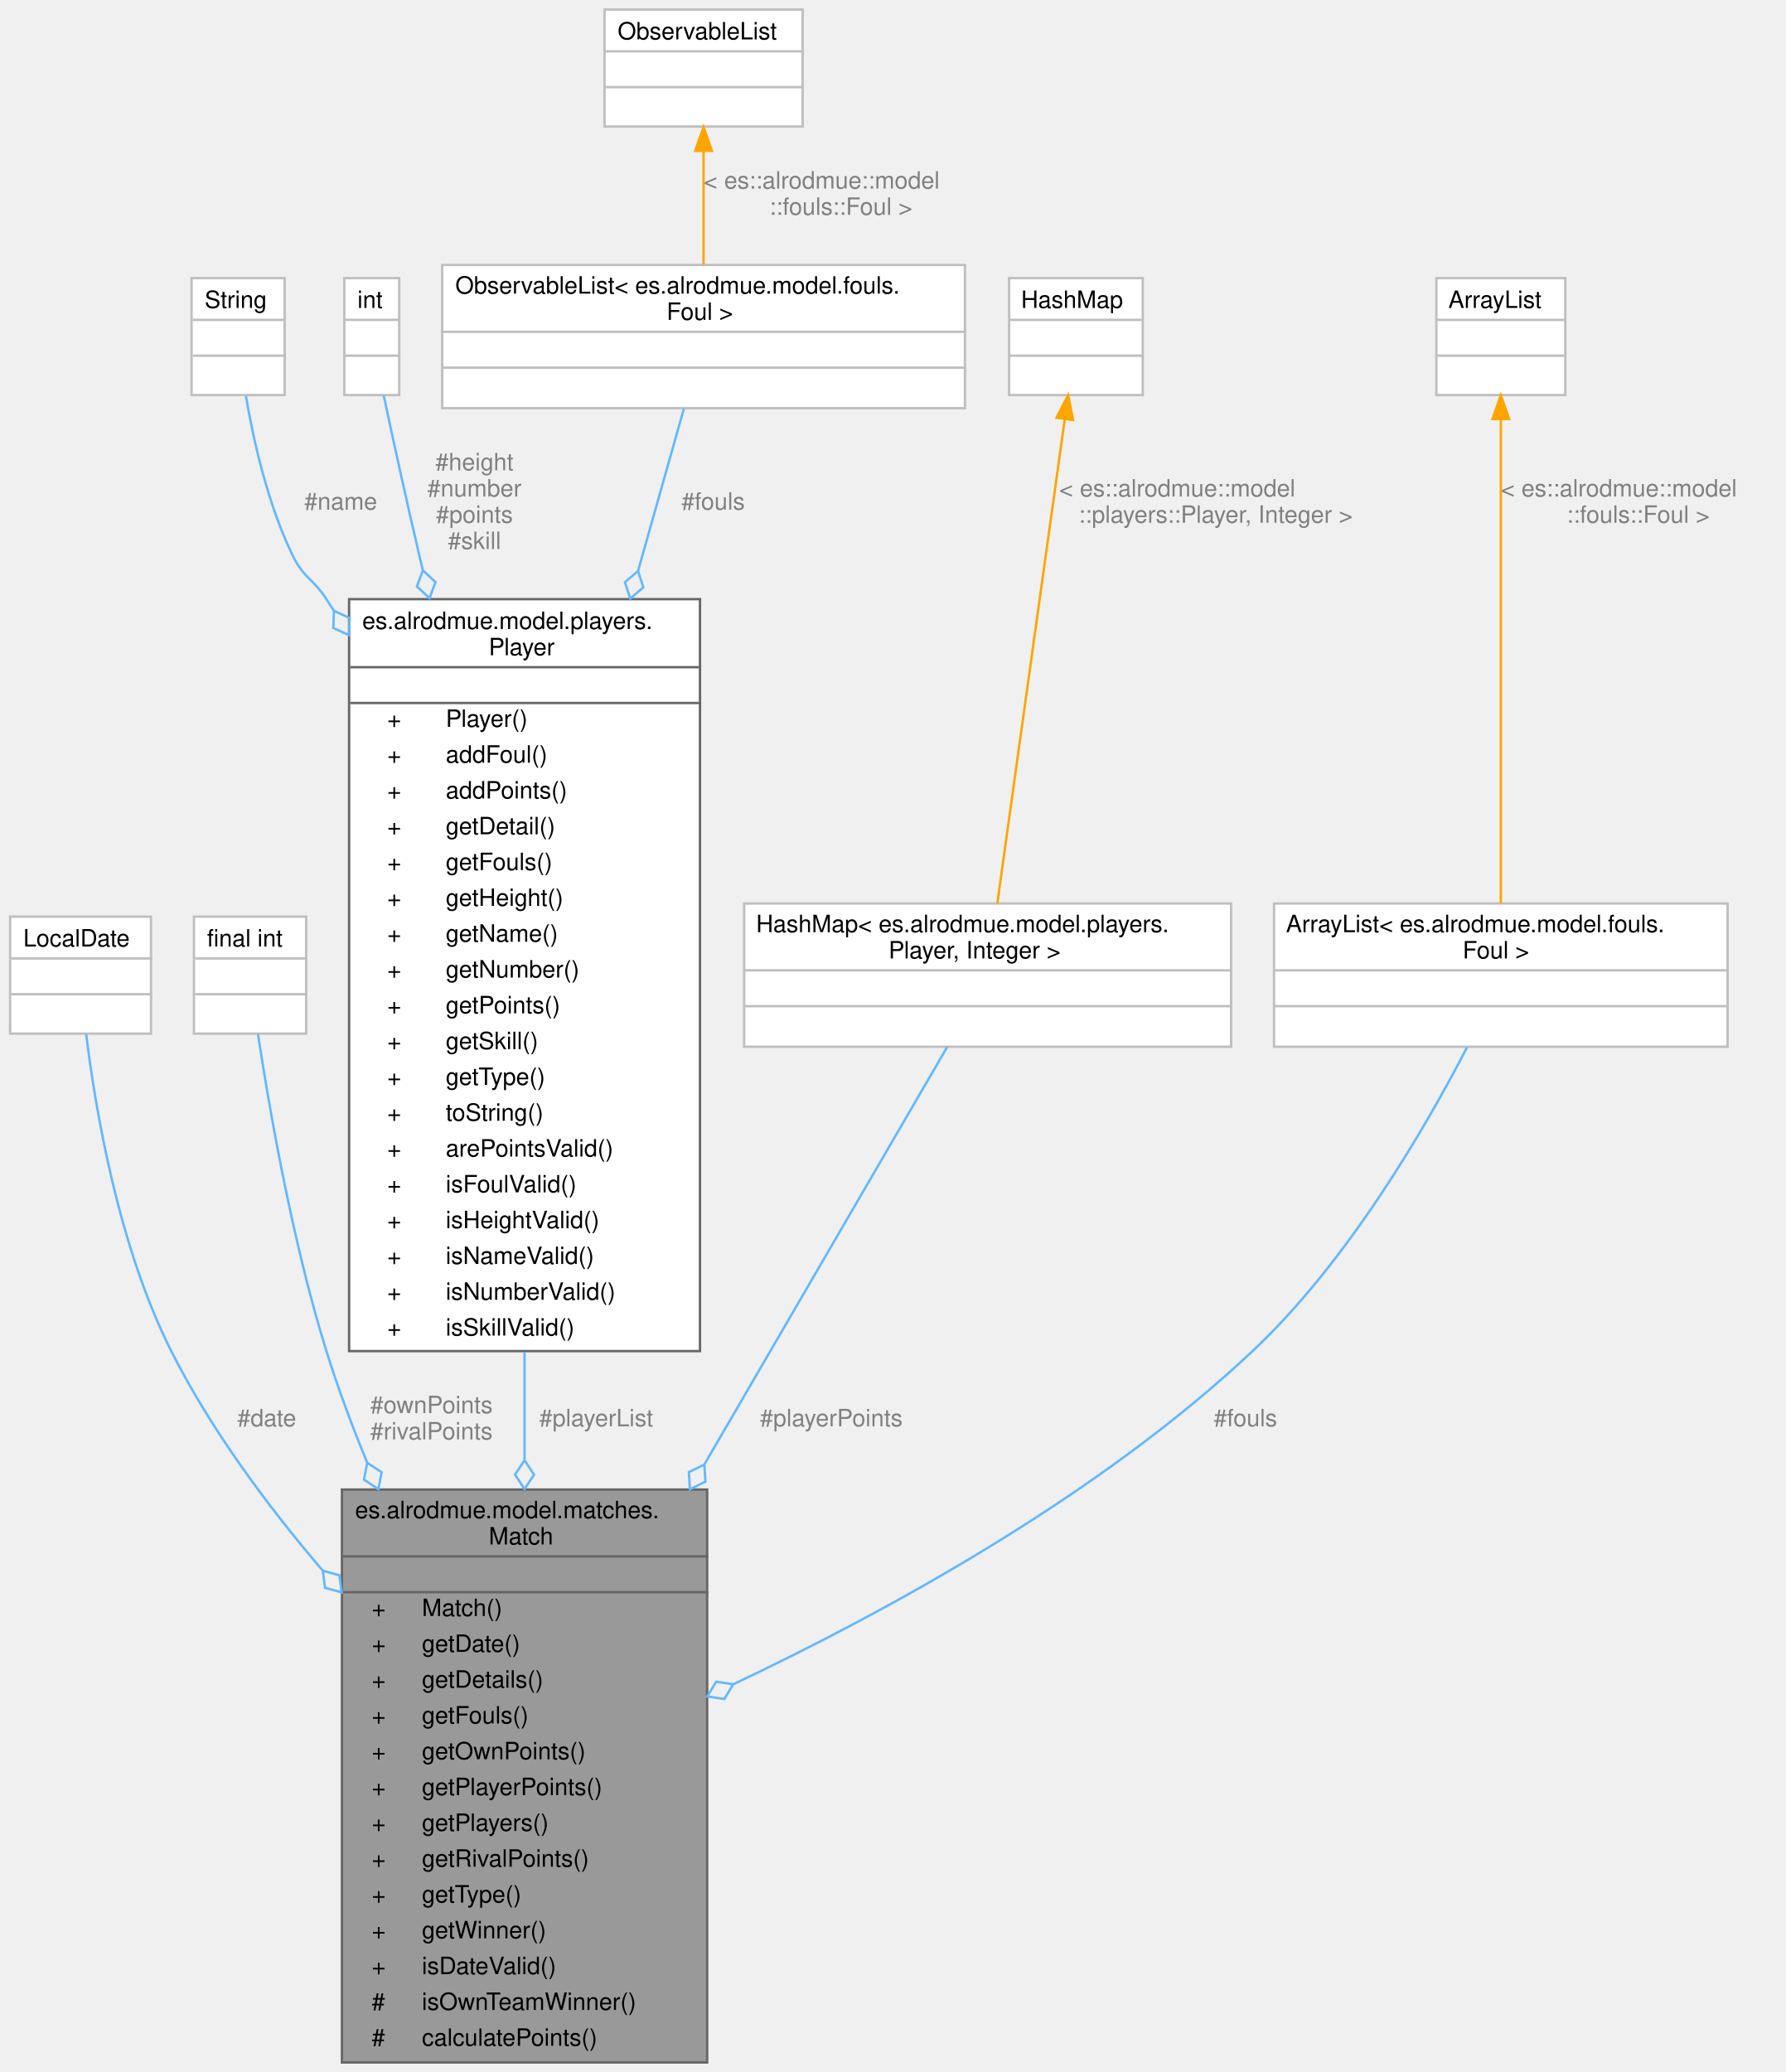
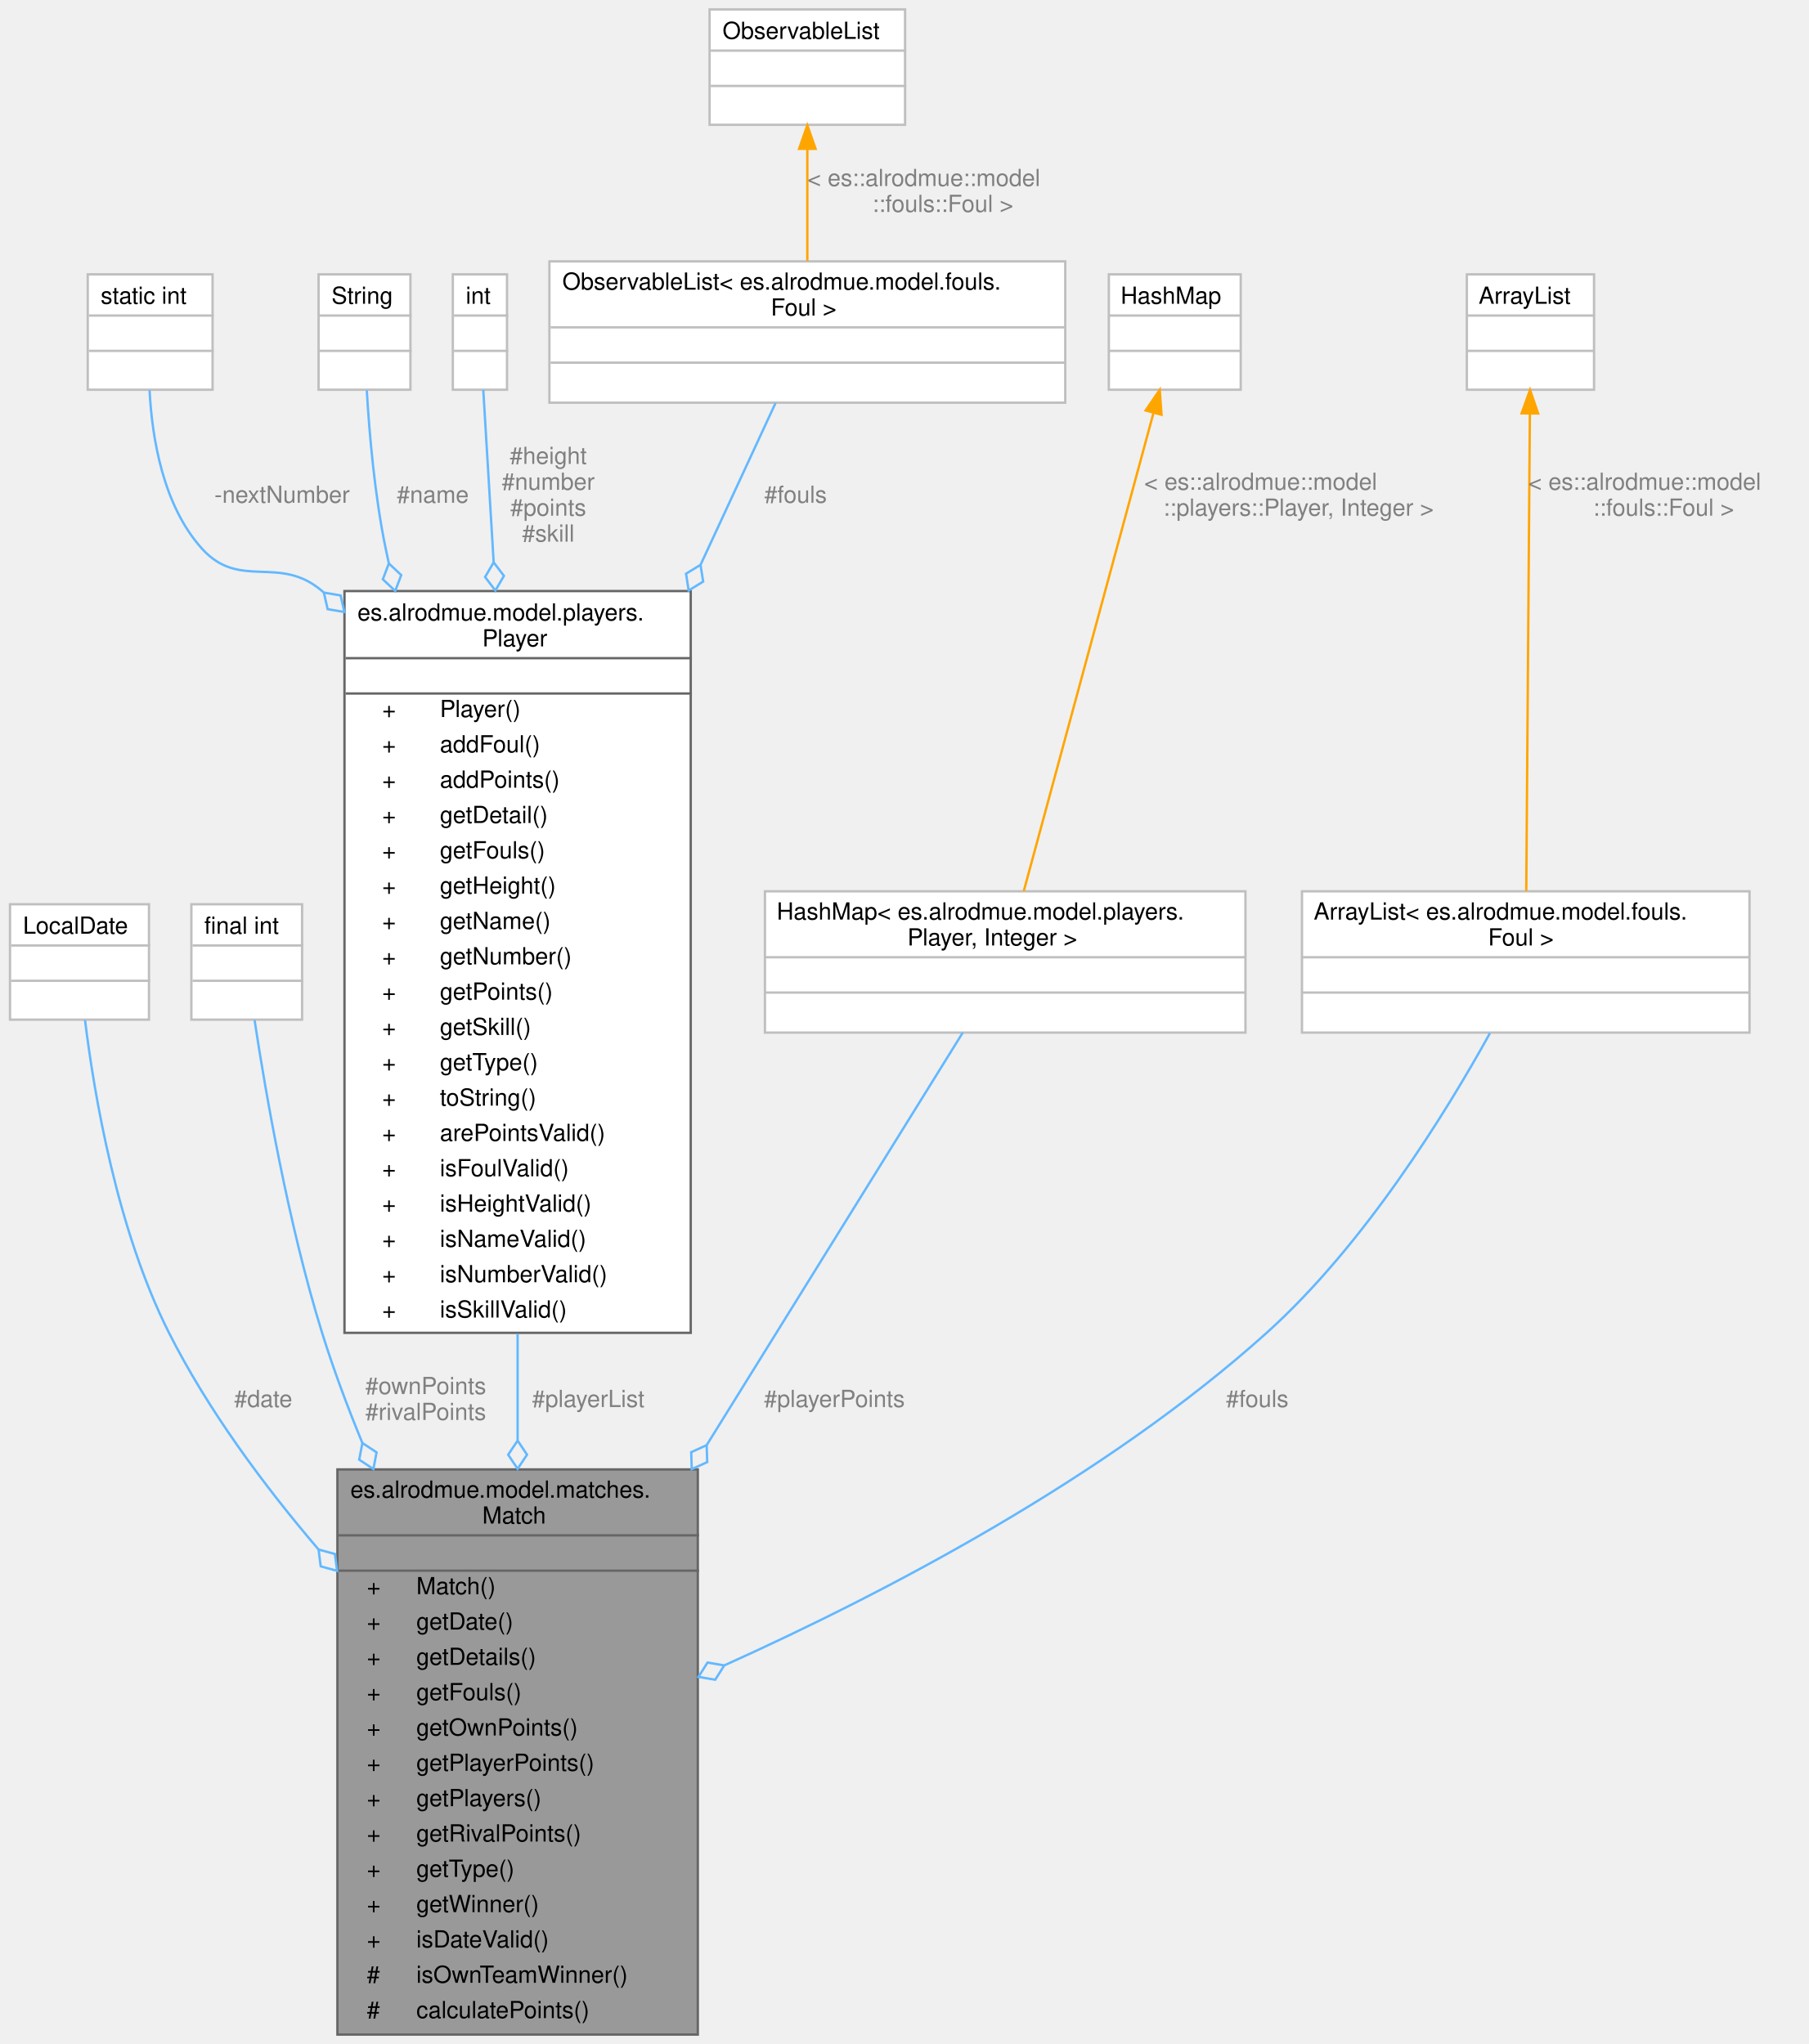
- <svg xmlns="http://www.w3.org/2000/svg" xmlns:xlink="http://www.w3.org/1999/xlink" width="748pt" height="868pt" viewBox="0.00 0.00 747.50 868.00">
+ <svg xmlns="http://www.w3.org/2000/svg" xmlns:xlink="http://www.w3.org/1999/xlink" width="768pt" height="868pt" viewBox="0.00 0.00 767.50 868.00">
  <g id="graph0" class="graph" transform="scale(1 1) rotate(0) translate(4 864)">
    <g id="Node000001" class="node">
      <g id="a_Node000001">
        <a xlink:title=" ">
          <polygon fill="#999999" stroke="transparent" points="292,-240 139,-240 139,0 292,0 292,-240" />
          <text text-anchor="start" x="144.5" y="-228" font-family="Helvetica,sans-Serif" font-size="10.00">es.alrodmue.model.matches.</text>
          <text text-anchor="start" x="200.5" y="-217" font-family="Helvetica,sans-Serif" font-size="10.00">Match</text>
          <text text-anchor="start" x="214" y="-202" font-family="Helvetica,sans-Serif" font-size="10.00"> </text>
          <text text-anchor="start" x="151.5" y="-187" font-family="Helvetica,sans-Serif" font-size="10.00">+</text>
          <text text-anchor="start" x="172.5" y="-187" font-family="Helvetica,sans-Serif" font-size="10.00">Match()</text>
          <text text-anchor="start" x="151.5" y="-172" font-family="Helvetica,sans-Serif" font-size="10.00">+</text>
          <text text-anchor="start" x="172.5" y="-172" font-family="Helvetica,sans-Serif" font-size="10.00">getDate()</text>
          <text text-anchor="start" x="151.5" y="-157" font-family="Helvetica,sans-Serif" font-size="10.00">+</text>
          <text text-anchor="start" x="172.5" y="-157" font-family="Helvetica,sans-Serif" font-size="10.00">getDetails()</text>
          <text text-anchor="start" x="151.5" y="-142" font-family="Helvetica,sans-Serif" font-size="10.00">+</text>
          <text text-anchor="start" x="172.5" y="-142" font-family="Helvetica,sans-Serif" font-size="10.00">getFouls()</text>
          <text text-anchor="start" x="151.5" y="-127" font-family="Helvetica,sans-Serif" font-size="10.00">+</text>
          <text text-anchor="start" x="172.5" y="-127" font-family="Helvetica,sans-Serif" font-size="10.00">getOwnPoints()</text>
          <text text-anchor="start" x="151.5" y="-112" font-family="Helvetica,sans-Serif" font-size="10.00">+</text>
          <text text-anchor="start" x="172.5" y="-112" font-family="Helvetica,sans-Serif" font-size="10.00">getPlayerPoints()</text>
          <text text-anchor="start" x="151.5" y="-97" font-family="Helvetica,sans-Serif" font-size="10.00">+</text>
          <text text-anchor="start" x="172.5" y="-97" font-family="Helvetica,sans-Serif" font-size="10.00">getPlayers()</text>
          <text text-anchor="start" x="151.5" y="-82" font-family="Helvetica,sans-Serif" font-size="10.00">+</text>
          <text text-anchor="start" x="172.5" y="-82" font-family="Helvetica,sans-Serif" font-size="10.00">getRivalPoints()</text>
          <text text-anchor="start" x="151.5" y="-67" font-family="Helvetica,sans-Serif" font-size="10.00">+</text>
          <text text-anchor="start" x="172.5" y="-67" font-family="Helvetica,sans-Serif" font-size="10.00">getType()</text>
          <text text-anchor="start" x="151.5" y="-52" font-family="Helvetica,sans-Serif" font-size="10.00">+</text>
          <text text-anchor="start" x="172.5" y="-52" font-family="Helvetica,sans-Serif" font-size="10.00">getWinner()</text>
          <text text-anchor="start" x="151.5" y="-37" font-family="Helvetica,sans-Serif" font-size="10.00">+</text>
          <text text-anchor="start" x="172.5" y="-37" font-family="Helvetica,sans-Serif" font-size="10.00">isDateValid()</text>
          <text text-anchor="start" x="151.5" y="-22" font-family="Helvetica,sans-Serif" font-size="10.00">#</text>
          <text text-anchor="start" x="172.5" y="-22" font-family="Helvetica,sans-Serif" font-size="10.00">isOwnTeamWinner()</text>
          <text text-anchor="start" x="151.5" y="-7" font-family="Helvetica,sans-Serif" font-size="10.00">#</text>
          <text text-anchor="start" x="172.5" y="-7" font-family="Helvetica,sans-Serif" font-size="10.00">calculatePoints()</text>
          <polygon fill="#666666" stroke="#666666" points="139.5,-212 139.5,-212 292.5,-212 292.5,-212 139.5,-212" />
          <polygon fill="#666666" stroke="#666666" points="139.5,-197 139.5,-197 292.5,-197 292.5,-197 139.5,-197" />
          <polygon fill="none" stroke="#666666" points="139,0 139,-240 292,-240 292,0 139,0" />
        </a>
      </g>
    </g>
    <g id="Node000002" class="node">
      <g id="a_Node000002">
        <a xlink:title=" ">
          <polygon fill="white" stroke="transparent" points="59,-480 0,-480 0,-431 59,-431 59,-480" />
          <text text-anchor="start" x="5.5" y="-467.5" font-family="Helvetica,sans-Serif" font-size="10.00">LocalDate</text>
          <text text-anchor="start" x="28" y="-452.5" font-family="Helvetica,sans-Serif" font-size="10.00"> </text>
          <text text-anchor="start" x="28" y="-437.5" font-family="Helvetica,sans-Serif" font-size="10.00"> </text>
          <polygon fill="#bfbfbf" stroke="#bfbfbf" points="0.5,-462.5 0.5,-462.5 59.5,-462.5 59.5,-462.5 0.5,-462.5" />
          <polygon fill="#bfbfbf" stroke="#bfbfbf" points="0.5,-447.5 0.5,-447.5 59.5,-447.5 59.5,-447.5 0.5,-447.5" />
          <polygon fill="none" stroke="#bfbfbf" points="0,-431 0,-480 59,-480 59,-431 0,-431" />
        </a>
      </g>
    </g>
    <g id="edge1_Node000001_Node000002" class="edge">
      <g id="a_edge1_Node000001_Node000002">
        <a xlink:title=" ">
          <path fill="none" stroke="#63b8ff" d="M31.85,-430.8C35.74,-399.1 45.4,-341.81 67.5,-298 83.95,-265.39 107.47,-233.55 130.92,-206.07" />
          <polygon fill="none" stroke="#63b8ff" points="130.99,-205.99 131.91,-198.84 138.86,-196.93 137.95,-204.08 130.99,-205.99" />
        </a>
      </g>
      <text text-anchor="middle" x="107.5" y="-266.5" font-family="Helvetica,sans-Serif" font-size="10.00" fill="grey"> #date</text>
    </g>
    <g id="Node000003" class="node">
      <g id="a_Node000003">
        <a xlink:title=" ">
          <polygon fill="white" stroke="transparent" points="124,-480 77,-480 77,-431 124,-431 124,-480" />
          <text text-anchor="start" x="82.5" y="-467.5" font-family="Helvetica,sans-Serif" font-size="10.00">final int</text>
          <text text-anchor="start" x="99" y="-452.5" font-family="Helvetica,sans-Serif" font-size="10.00"> </text>
          <text text-anchor="start" x="99" y="-437.5" font-family="Helvetica,sans-Serif" font-size="10.00"> </text>
          <polygon fill="#bfbfbf" stroke="#bfbfbf" points="77.5,-462.5 77.5,-462.5 124.5,-462.5 124.5,-462.5 77.5,-462.5" />
          <polygon fill="#bfbfbf" stroke="#bfbfbf" points="77.5,-447.5 77.5,-447.5 124.5,-447.5 124.5,-447.5 77.5,-447.5" />
          <polygon fill="none" stroke="#bfbfbf" points="77,-431 77,-480 124,-480 124,-431 77,-431" />
        </a>
      </g>
    </g>
    <g id="edge2_Node000001_Node000003" class="edge">
      <g id="a_edge2_Node000001_Node000003">
        <a xlink:title=" ">
          <path fill="none" stroke="#63b8ff" d="M103.83,-430.8C108.53,-399.81 118.16,-344.07 132.5,-298 137.29,-282.61 143.16,-266.85 149.54,-251.37" />
          <polygon fill="none" stroke="#63b8ff" points="149.6,-251.22 148.25,-244.14 154.27,-240.16 155.62,-247.25 149.6,-251.22" />
        </a>
      </g>
      <text text-anchor="middle" x="176.5" y="-272" font-family="Helvetica,sans-Serif" font-size="10.00" fill="grey"> #ownPoints</text>
      <text text-anchor="middle" x="176.5" y="-261" font-family="Helvetica,sans-Serif" font-size="10.00" fill="grey">#rivalPoints</text>
    </g>
    <g id="Node000004" class="node">
      <g id="a_Node000004">
        <a xlink:href="classes_1_1alrodmue_1_1model_1_1players_1_1Player.xhtml" target="_top" xlink:title=" ">
          <polygon fill="white" stroke="transparent" points="289,-613 142,-613 142,-298 289,-298 289,-613" />
          <text text-anchor="start" x="147.5" y="-600.5" font-family="Helvetica,sans-Serif" font-size="10.00">es.alrodmue.model.players.</text>
          <text text-anchor="start" x="200.5" y="-589.5" font-family="Helvetica,sans-Serif" font-size="10.00">Player</text>
          <text text-anchor="start" x="214" y="-574.5" font-family="Helvetica,sans-Serif" font-size="10.00"> </text>
          <text text-anchor="start" x="158" y="-559.5" font-family="Helvetica,sans-Serif" font-size="10.00">+</text>
          <text text-anchor="start" x="182.5" y="-559.5" font-family="Helvetica,sans-Serif" font-size="10.00">Player()</text>
          <text text-anchor="start" x="158" y="-544.5" font-family="Helvetica,sans-Serif" font-size="10.00">+</text>
          <text text-anchor="start" x="182.5" y="-544.5" font-family="Helvetica,sans-Serif" font-size="10.00">addFoul()</text>
          <text text-anchor="start" x="158" y="-529.5" font-family="Helvetica,sans-Serif" font-size="10.00">+</text>
          <text text-anchor="start" x="182.5" y="-529.5" font-family="Helvetica,sans-Serif" font-size="10.00">addPoints()</text>
          <text text-anchor="start" x="158" y="-514.5" font-family="Helvetica,sans-Serif" font-size="10.00">+</text>
          <text text-anchor="start" x="182.5" y="-514.5" font-family="Helvetica,sans-Serif" font-size="10.00">getDetail()</text>
          <text text-anchor="start" x="158" y="-499.5" font-family="Helvetica,sans-Serif" font-size="10.00">+</text>
          <text text-anchor="start" x="182.5" y="-499.5" font-family="Helvetica,sans-Serif" font-size="10.00">getFouls()</text>
          <text text-anchor="start" x="158" y="-484.5" font-family="Helvetica,sans-Serif" font-size="10.00">+</text>
          <text text-anchor="start" x="182.5" y="-484.5" font-family="Helvetica,sans-Serif" font-size="10.00">getHeight()</text>
          <text text-anchor="start" x="158" y="-469.5" font-family="Helvetica,sans-Serif" font-size="10.00">+</text>
          <text text-anchor="start" x="182.5" y="-469.5" font-family="Helvetica,sans-Serif" font-size="10.00">getName()</text>
          <text text-anchor="start" x="158" y="-454.5" font-family="Helvetica,sans-Serif" font-size="10.00">+</text>
          <text text-anchor="start" x="182.5" y="-454.5" font-family="Helvetica,sans-Serif" font-size="10.00">getNumber()</text>
          <text text-anchor="start" x="158" y="-439.5" font-family="Helvetica,sans-Serif" font-size="10.00">+</text>
          <text text-anchor="start" x="182.5" y="-439.5" font-family="Helvetica,sans-Serif" font-size="10.00">getPoints()</text>
          <text text-anchor="start" x="158" y="-424.5" font-family="Helvetica,sans-Serif" font-size="10.00">+</text>
          <text text-anchor="start" x="182.5" y="-424.5" font-family="Helvetica,sans-Serif" font-size="10.00">getSkill()</text>
          <text text-anchor="start" x="158" y="-409.5" font-family="Helvetica,sans-Serif" font-size="10.00">+</text>
          <text text-anchor="start" x="182.5" y="-409.5" font-family="Helvetica,sans-Serif" font-size="10.00">getType()</text>
          <text text-anchor="start" x="158" y="-394.5" font-family="Helvetica,sans-Serif" font-size="10.00">+</text>
          <text text-anchor="start" x="182.5" y="-394.5" font-family="Helvetica,sans-Serif" font-size="10.00">toString()</text>
          <text text-anchor="start" x="158" y="-379.5" font-family="Helvetica,sans-Serif" font-size="10.00">+</text>
          <text text-anchor="start" x="182.5" y="-379.5" font-family="Helvetica,sans-Serif" font-size="10.00">arePointsValid()</text>
          <text text-anchor="start" x="158" y="-364.5" font-family="Helvetica,sans-Serif" font-size="10.00">+</text>
          <text text-anchor="start" x="182.5" y="-364.5" font-family="Helvetica,sans-Serif" font-size="10.00">isFoulValid()</text>
          <text text-anchor="start" x="158" y="-349.5" font-family="Helvetica,sans-Serif" font-size="10.00">+</text>
          <text text-anchor="start" x="182.5" y="-349.5" font-family="Helvetica,sans-Serif" font-size="10.00">isHeightValid()</text>
          <text text-anchor="start" x="158" y="-334.5" font-family="Helvetica,sans-Serif" font-size="10.00">+</text>
          <text text-anchor="start" x="182.5" y="-334.5" font-family="Helvetica,sans-Serif" font-size="10.00">isNameValid()</text>
          <text text-anchor="start" x="158" y="-319.5" font-family="Helvetica,sans-Serif" font-size="10.00">+</text>
          <text text-anchor="start" x="182.5" y="-319.5" font-family="Helvetica,sans-Serif" font-size="10.00">isNumberValid()</text>
          <text text-anchor="start" x="158" y="-304.5" font-family="Helvetica,sans-Serif" font-size="10.00">+</text>
          <text text-anchor="start" x="182.5" y="-304.5" font-family="Helvetica,sans-Serif" font-size="10.00">isSkillValid()</text>
          <polygon fill="#666666" stroke="#666666" points="142.5,-584.5 142.5,-584.5 289.5,-584.5 289.5,-584.5 142.5,-584.5" />
          <polygon fill="#666666" stroke="#666666" points="142.5,-569.5 142.5,-569.5 289.5,-569.5 289.5,-569.5 142.5,-569.5" />
          <polygon fill="none" stroke="#666666" points="142,-298 142,-613 289,-613 289,-298 142,-298" />
        </a>
      </g>
    </g>
    <g id="edge3_Node000001_Node000004" class="edge">
      <g id="a_edge3_Node000001_Node000004">
        <a xlink:title=" ">
          <path fill="none" stroke="#63b8ff" d="M215.5,-297.52C215.5,-282.47 215.5,-267.32 215.5,-252.55" />
          <polygon fill="none" stroke="#63b8ff" points="215.5,-252.25 211.5,-246.25 215.5,-240.25 219.5,-246.25 215.5,-252.25" />
        </a>
      </g>
      <text text-anchor="middle" x="245.5" y="-266.5" font-family="Helvetica,sans-Serif" font-size="10.00" fill="grey"> #playerList</text>
    </g>
    <g id="Node000005" class="node">
      <g id="a_Node000005">
        <a xlink:title=" ">
-           <polygon fill="white" stroke="transparent" points="115,-747.5 76,-747.5 76,-698.5 115,-698.5 115,-747.5" />
-           <text text-anchor="start" x="81.5" y="-735" font-family="Helvetica,sans-Serif" font-size="10.00">String</text>
-           <text text-anchor="start" x="94" y="-720" font-family="Helvetica,sans-Serif" font-size="10.00"> </text>
-           <text text-anchor="start" x="94" y="-705" font-family="Helvetica,sans-Serif" font-size="10.00"> </text>
-           <polygon fill="#bfbfbf" stroke="#bfbfbf" points="76.5,-730 76.5,-730 115.5,-730 115.5,-730 76.5,-730" />
-           <polygon fill="#bfbfbf" stroke="#bfbfbf" points="76.5,-715 76.5,-715 115.5,-715 115.5,-715 76.5,-715" />
-           <polygon fill="none" stroke="#bfbfbf" points="76,-698.5 76,-747.5 115,-747.5 115,-698.5 76,-698.5" />
+           <polygon fill="white" stroke="transparent" points="86,-747.5 33,-747.5 33,-698.5 86,-698.5 86,-747.5" />
+           <text text-anchor="start" x="38.5" y="-735" font-family="Helvetica,sans-Serif" font-size="10.00">static int</text>
+           <text text-anchor="start" x="58" y="-720" font-family="Helvetica,sans-Serif" font-size="10.00"> </text>
+           <text text-anchor="start" x="58" y="-705" font-family="Helvetica,sans-Serif" font-size="10.00"> </text>
+           <polygon fill="#bfbfbf" stroke="#bfbfbf" points="33.5,-730 33.5,-730 86.5,-730 86.5,-730 33.5,-730" />
+           <polygon fill="#bfbfbf" stroke="#bfbfbf" points="33.5,-715 33.5,-715 86.5,-715 86.5,-715 33.5,-715" />
+           <polygon fill="none" stroke="#bfbfbf" points="33,-698.5 33,-747.5 86,-747.5 86,-698.5 33,-698.5" />
        </a>
      </g>
    </g>
    <g id="edge4_Node000004_Node000005" class="edge">
      <g id="a_edge4_Node000004_Node000005">
        <a xlink:title=" ">
-           <path fill="none" stroke="#63b8ff" d="M98.74,-698.26C101.96,-679.33 107.99,-652.52 118.5,-631 122.95,-621.89 126.99,-621.51 132.5,-613 133.49,-611.47 134.48,-609.92 135.47,-608.36" />
-           <polygon fill="none" stroke="#63b8ff" points="135.63,-608.12 135.4,-600.91 141.97,-597.93 142.19,-605.14 135.63,-608.12" />
-         </a>
-       </g>
-       <text text-anchor="middle" x="138.5" y="-650.5" font-family="Helvetica,sans-Serif" font-size="10.00" fill="grey"> #name</text>
+           <path fill="none" stroke="#63b8ff" d="M59.25,-698.23C60.29,-677.98 64.94,-649.34 81.5,-631 97.61,-613.16 114.29,-628.69 132.5,-613 132.7,-612.82 132.91,-612.65 133.11,-612.47" />
+           <polygon fill="none" stroke="#63b8ff" points="133.24,-612.35 134.85,-605.32 141.96,-604.11 140.35,-611.14 133.24,-612.35" />
+         </a>
+       </g>
+       <text text-anchor="middle" x="115.5" y="-650.5" font-family="Helvetica,sans-Serif" font-size="10.00" fill="grey"> -nextNumber</text>
    </g>
    <g id="Node000006" class="node">
      <g id="a_Node000006">
        <a xlink:title=" ">
-           <polygon fill="white" stroke="transparent" points="163,-747.5 140,-747.5 140,-698.5 163,-698.5 163,-747.5" />
-           <text text-anchor="start" x="145.5" y="-735" font-family="Helvetica,sans-Serif" font-size="10.00">int</text>
-           <text text-anchor="start" x="150" y="-720" font-family="Helvetica,sans-Serif" font-size="10.00"> </text>
-           <text text-anchor="start" x="150" y="-705" font-family="Helvetica,sans-Serif" font-size="10.00"> </text>
-           <polygon fill="#bfbfbf" stroke="#bfbfbf" points="140.5,-730 140.5,-730 163.5,-730 163.5,-730 140.5,-730" />
-           <polygon fill="#bfbfbf" stroke="#bfbfbf" points="140.5,-715 140.5,-715 163.5,-715 163.5,-715 140.5,-715" />
-           <polygon fill="none" stroke="#bfbfbf" points="140,-698.5 140,-747.5 163,-747.5 163,-698.5 140,-698.5" />
+           <polygon fill="white" stroke="transparent" points="170,-747.5 131,-747.5 131,-698.5 170,-698.5 170,-747.5" />
+           <text text-anchor="start" x="136.5" y="-735" font-family="Helvetica,sans-Serif" font-size="10.00">String</text>
+           <text text-anchor="start" x="149" y="-720" font-family="Helvetica,sans-Serif" font-size="10.00"> </text>
+           <text text-anchor="start" x="149" y="-705" font-family="Helvetica,sans-Serif" font-size="10.00"> </text>
+           <polygon fill="#bfbfbf" stroke="#bfbfbf" points="131.5,-730 131.5,-730 170.5,-730 170.5,-730 131.5,-730" />
+           <polygon fill="#bfbfbf" stroke="#bfbfbf" points="131.5,-715 131.5,-715 170.5,-715 170.5,-715 131.5,-715" />
+           <polygon fill="none" stroke="#bfbfbf" points="131,-698.5 131,-747.5 170,-747.5 170,-698.5 131,-698.5" />
        </a>
      </g>
    </g>
    <g id="edge5_Node000004_Node000006" class="edge">
      <g id="a_edge5_Node000004_Node000006">
        <a xlink:title=" ">
-           <path fill="none" stroke="#63b8ff" d="M156.48,-698.39C160.41,-679.99 166.11,-653.83 171.5,-631 171.95,-629.1 172.4,-627.2 172.85,-625.28" />
-           <polygon fill="none" stroke="#63b8ff" points="172.9,-625.07 170.41,-618.31 175.7,-613.4 178.19,-620.17 172.9,-625.07" />
-         </a>
-       </g>
-       <text text-anchor="middle" x="194.5" y="-667" font-family="Helvetica,sans-Serif" font-size="10.00" fill="grey"> #height</text>
-       <text text-anchor="middle" x="194.5" y="-656" font-family="Helvetica,sans-Serif" font-size="10.00" fill="grey">#number</text>
-       <text text-anchor="middle" x="194.5" y="-645" font-family="Helvetica,sans-Serif" font-size="10.00" fill="grey">#points</text>
-       <text text-anchor="middle" x="194.5" y="-634" font-family="Helvetica,sans-Serif" font-size="10.00" fill="grey">#skill</text>
+           <path fill="none" stroke="#63b8ff" d="M151.47,-698.22C152.56,-679.74 154.82,-653.54 159.5,-631 159.92,-628.97 160.36,-626.92 160.81,-624.87" />
+           <polygon fill="none" stroke="#63b8ff" points="160.84,-624.73 158.29,-617.99 163.54,-613.04 166.09,-619.78 160.84,-624.73" />
+         </a>
+       </g>
+       <text text-anchor="middle" x="179.5" y="-650.5" font-family="Helvetica,sans-Serif" font-size="10.00" fill="grey"> #name</text>
    </g>
    <g id="Node000007" class="node">
      <g id="a_Node000007">
        <a xlink:title=" ">
-           <polygon fill="white" stroke="transparent" points="400,-753 181,-753 181,-693 400,-693 400,-753" />
-           <text text-anchor="start" x="186.5" y="-741" font-family="Helvetica,sans-Serif" font-size="10.00">ObservableList&lt; es.alrodmue.model.fouls.</text>
-           <text text-anchor="start" x="275" y="-730" font-family="Helvetica,sans-Serif" font-size="10.00">Foul &gt;</text>
-           <text text-anchor="start" x="289" y="-715" font-family="Helvetica,sans-Serif" font-size="10.00"> </text>
-           <text text-anchor="start" x="289" y="-700" font-family="Helvetica,sans-Serif" font-size="10.00"> </text>
-           <polygon fill="#bfbfbf" stroke="#bfbfbf" points="181.5,-725 181.5,-725 400.5,-725 400.5,-725 181.5,-725" />
-           <polygon fill="#bfbfbf" stroke="#bfbfbf" points="181.5,-710 181.5,-710 400.5,-710 400.5,-710 181.5,-710" />
-           <polygon fill="none" stroke="#bfbfbf" points="181,-693 181,-753 400,-753 400,-693 181,-693" />
+           <polygon fill="white" stroke="transparent" points="211,-747.5 188,-747.5 188,-698.5 211,-698.5 211,-747.5" />
+           <text text-anchor="start" x="193.5" y="-735" font-family="Helvetica,sans-Serif" font-size="10.00">int</text>
+           <text text-anchor="start" x="198" y="-720" font-family="Helvetica,sans-Serif" font-size="10.00"> </text>
+           <text text-anchor="start" x="198" y="-705" font-family="Helvetica,sans-Serif" font-size="10.00"> </text>
+           <polygon fill="#bfbfbf" stroke="#bfbfbf" points="188.5,-730 188.5,-730 211.5,-730 211.5,-730 188.5,-730" />
+           <polygon fill="#bfbfbf" stroke="#bfbfbf" points="188.5,-715 188.5,-715 211.5,-715 211.5,-715 188.5,-715" />
+           <polygon fill="none" stroke="#bfbfbf" points="188,-698.5 188,-747.5 211,-747.5 211,-698.5 188,-698.5" />
        </a>
      </g>
    </g>
    <g id="edge6_Node000004_Node000007" class="edge">
      <g id="a_edge6_Node000004_Node000007">
        <a xlink:title=" ">
-           <path fill="none" stroke="#63b8ff" d="M282.26,-692.83C277.27,-675.17 270.46,-651.06 263.09,-624.96" />
-           <polygon fill="none" stroke="#63b8ff" points="263.04,-624.8 257.56,-620.11 259.78,-613.25 265.26,-617.94 263.04,-624.8" />
-         </a>
-       </g>
-       <text text-anchor="middle" x="294.5" y="-650.5" font-family="Helvetica,sans-Serif" font-size="10.00" fill="grey"> #fouls</text>
+           <path fill="none" stroke="#63b8ff" d="M200.92,-698.44C202,-680.54 203.59,-654.13 205.33,-625.27" />
+           <polygon fill="none" stroke="#63b8ff" points="205.33,-625.2 201.7,-618.97 206.06,-613.22 209.69,-619.45 205.33,-625.2" />
+         </a>
+       </g>
+       <text text-anchor="middle" x="228.5" y="-667" font-family="Helvetica,sans-Serif" font-size="10.00" fill="grey"> #height</text>
+       <text text-anchor="middle" x="228.5" y="-656" font-family="Helvetica,sans-Serif" font-size="10.00" fill="grey">#number</text>
+       <text text-anchor="middle" x="228.5" y="-645" font-family="Helvetica,sans-Serif" font-size="10.00" fill="grey">#points</text>
+       <text text-anchor="middle" x="228.5" y="-634" font-family="Helvetica,sans-Serif" font-size="10.00" fill="grey">#skill</text>
    </g>
    <g id="Node000008" class="node">
      <g id="a_Node000008">
        <a xlink:title=" ">
-           <polygon fill="white" stroke="transparent" points="332,-860 249,-860 249,-811 332,-811 332,-860" />
-           <text text-anchor="start" x="254.5" y="-847.5" font-family="Helvetica,sans-Serif" font-size="10.00">ObservableList</text>
-           <text text-anchor="start" x="289" y="-832.5" font-family="Helvetica,sans-Serif" font-size="10.00"> </text>
-           <text text-anchor="start" x="289" y="-817.5" font-family="Helvetica,sans-Serif" font-size="10.00"> </text>
-           <polygon fill="#bfbfbf" stroke="#bfbfbf" points="249.5,-842.5 249.5,-842.5 332.5,-842.5 332.5,-842.5 249.5,-842.5" />
-           <polygon fill="#bfbfbf" stroke="#bfbfbf" points="249.5,-827.5 249.5,-827.5 332.5,-827.5 332.5,-827.5 249.5,-827.5" />
-           <polygon fill="none" stroke="#bfbfbf" points="249,-811 249,-860 332,-860 332,-811 249,-811" />
-         </a>
-       </g>
-     </g>
-     <g id="edge7_Node000007_Node000008" class="edge">
-       <g id="a_edge7_Node000007_Node000008">
-         <a xlink:title=" ">
-           <path fill="none" stroke="orange" d="M290.5,-800.75C290.5,-785.56 290.5,-767.79 290.5,-753.17" />
-           <polygon fill="orange" stroke="orange" points="287,-800.79 290.5,-810.79 294,-800.8 287,-800.79" />
-         </a>
-       </g>
-       <text text-anchor="start" x="290.5" y="-785" font-family="Helvetica,sans-Serif" font-size="10.00" fill="grey"> &lt; es::alrodmue::model</text>
-       <text text-anchor="middle" x="348" y="-774" font-family="Helvetica,sans-Serif" font-size="10.00" fill="grey">::fouls::Foul &gt;</text>
+           <polygon fill="white" stroke="transparent" points="448,-753 229,-753 229,-693 448,-693 448,-753" />
+           <text text-anchor="start" x="234.5" y="-741" font-family="Helvetica,sans-Serif" font-size="10.00">ObservableList&lt; es.alrodmue.model.fouls.</text>
+           <text text-anchor="start" x="323" y="-730" font-family="Helvetica,sans-Serif" font-size="10.00">Foul &gt;</text>
+           <text text-anchor="start" x="337" y="-715" font-family="Helvetica,sans-Serif" font-size="10.00"> </text>
+           <text text-anchor="start" x="337" y="-700" font-family="Helvetica,sans-Serif" font-size="10.00"> </text>
+           <polygon fill="#bfbfbf" stroke="#bfbfbf" points="229.5,-725 229.5,-725 448.5,-725 448.5,-725 229.5,-725" />
+           <polygon fill="#bfbfbf" stroke="#bfbfbf" points="229.5,-710 229.5,-710 448.5,-710 448.5,-710 229.5,-710" />
+           <polygon fill="none" stroke="#bfbfbf" points="229,-693 229,-753 448,-753 448,-693 229,-693" />
+         </a>
+       </g>
+     </g>
+     <g id="edge7_Node000004_Node000008" class="edge">
+       <g id="a_edge7_Node000004_Node000008">
+         <a xlink:title=" ">
+           <path fill="none" stroke="#63b8ff" d="M324.99,-692.83C316.73,-675.01 305.43,-650.62 293.22,-624.25" />
+           <polygon fill="none" stroke="#63b8ff" points="293.16,-624.14 287.01,-620.38 288.12,-613.25 294.27,-617.02 293.16,-624.14" />
+         </a>
+       </g>
+       <text text-anchor="middle" x="333.5" y="-650.5" font-family="Helvetica,sans-Serif" font-size="10.00" fill="grey"> #fouls</text>
    </g>
    <g id="Node000009" class="node">
      <g id="a_Node000009">
        <a xlink:title=" ">
-           <polygon fill="white" stroke="transparent" points="511.5,-485.5 307.5,-485.5 307.5,-425.5 511.5,-425.5 511.5,-485.5" />
-           <text text-anchor="start" x="312.5" y="-473.5" font-family="Helvetica,sans-Serif" font-size="10.00">HashMap&lt; es.alrodmue.model.players.</text>
-           <text text-anchor="start" x="368" y="-462.5" font-family="Helvetica,sans-Serif" font-size="10.00">Player, Integer &gt;</text>
-           <text text-anchor="start" x="407.5" y="-447.5" font-family="Helvetica,sans-Serif" font-size="10.00"> </text>
-           <text text-anchor="start" x="407.5" y="-432.5" font-family="Helvetica,sans-Serif" font-size="10.00"> </text>
-           <polygon fill="#bfbfbf" stroke="#bfbfbf" points="307.5,-457.5 307.5,-457.5 511.5,-457.5 511.5,-457.5 307.5,-457.5" />
-           <polygon fill="#bfbfbf" stroke="#bfbfbf" points="307.5,-442.5 307.5,-442.5 511.5,-442.5 511.5,-442.5 307.5,-442.5" />
-           <polygon fill="none" stroke="#bfbfbf" points="307.5,-425.5 307.5,-485.5 511.5,-485.5 511.5,-425.5 307.5,-425.5" />
-         </a>
-       </g>
-     </g>
-     <g id="edge8_Node000001_Node000009" class="edge">
-       <g id="a_edge8_Node000001_Node000009">
-         <a xlink:title=" ">
-           <path fill="none" stroke="#63b8ff" d="M392.62,-425.49C369.96,-386.53 328.23,-314.8 290.97,-250.74" />
-           <polygon fill="none" stroke="#63b8ff" points="290.83,-250.49 284.35,-247.31 284.79,-240.12 291.27,-243.29 290.83,-250.49" />
-         </a>
-       </g>
-       <text text-anchor="middle" x="344" y="-266.5" font-family="Helvetica,sans-Serif" font-size="10.00" fill="grey"> #playerPoints</text>
+           <polygon fill="white" stroke="transparent" points="380,-860 297,-860 297,-811 380,-811 380,-860" />
+           <text text-anchor="start" x="302.5" y="-847.5" font-family="Helvetica,sans-Serif" font-size="10.00">ObservableList</text>
+           <text text-anchor="start" x="337" y="-832.5" font-family="Helvetica,sans-Serif" font-size="10.00"> </text>
+           <text text-anchor="start" x="337" y="-817.5" font-family="Helvetica,sans-Serif" font-size="10.00"> </text>
+           <polygon fill="#bfbfbf" stroke="#bfbfbf" points="297.5,-842.5 297.5,-842.5 380.5,-842.5 380.5,-842.5 297.5,-842.5" />
+           <polygon fill="#bfbfbf" stroke="#bfbfbf" points="297.5,-827.5 297.5,-827.5 380.5,-827.5 380.5,-827.5 297.5,-827.5" />
+           <polygon fill="none" stroke="#bfbfbf" points="297,-811 297,-860 380,-860 380,-811 297,-811" />
+         </a>
+       </g>
+     </g>
+     <g id="edge8_Node000008_Node000009" class="edge">
+       <g id="a_edge8_Node000008_Node000009">
+         <a xlink:title=" ">
+           <path fill="none" stroke="orange" d="M338.5,-800.75C338.5,-785.56 338.5,-767.79 338.5,-753.17" />
+           <polygon fill="orange" stroke="orange" points="335,-800.79 338.5,-810.79 342,-800.8 335,-800.79" />
+         </a>
+       </g>
+       <text text-anchor="start" x="338.5" y="-785" font-family="Helvetica,sans-Serif" font-size="10.00" fill="grey"> &lt; es::alrodmue::model</text>
+       <text text-anchor="middle" x="396" y="-774" font-family="Helvetica,sans-Serif" font-size="10.00" fill="grey">::fouls::Foul &gt;</text>
    </g>
    <g id="Node000010" class="node">
      <g id="a_Node000010">
        <a xlink:title=" ">
-           <polygon fill="white" stroke="transparent" points="474.5,-747.5 418.5,-747.5 418.5,-698.5 474.5,-698.5 474.5,-747.5" />
-           <text text-anchor="start" x="423.5" y="-735" font-family="Helvetica,sans-Serif" font-size="10.00">HashMap</text>
-           <text text-anchor="start" x="444.5" y="-720" font-family="Helvetica,sans-Serif" font-size="10.00"> </text>
-           <text text-anchor="start" x="444.5" y="-705" font-family="Helvetica,sans-Serif" font-size="10.00"> </text>
-           <polygon fill="#bfbfbf" stroke="#bfbfbf" points="418.5,-730 418.5,-730 474.5,-730 474.5,-730 418.5,-730" />
-           <polygon fill="#bfbfbf" stroke="#bfbfbf" points="418.5,-715 418.5,-715 474.5,-715 474.5,-715 418.5,-715" />
-           <polygon fill="none" stroke="#bfbfbf" points="418.5,-698.5 418.5,-747.5 474.5,-747.5 474.5,-698.5 418.5,-698.5" />
-         </a>
-       </g>
-     </g>
-     <g id="edge9_Node000009_Node000010" class="edge">
-       <g id="a_edge9_Node000009_Node000010">
-         <a xlink:title=" ">
-           <path fill="none" stroke="orange" d="M441.8,-688.29C434.48,-635.73 420.46,-535.15 413.55,-485.58" />
-           <polygon fill="orange" stroke="orange" points="438.37,-689.02 443.22,-698.44 445.3,-688.05 438.37,-689.02" />
-         </a>
-       </g>
-       <text text-anchor="start" x="439.5" y="-656" font-family="Helvetica,sans-Serif" font-size="10.00" fill="grey"> &lt; es::alrodmue::model</text>
-       <text text-anchor="middle" x="505" y="-645" font-family="Helvetica,sans-Serif" font-size="10.00" fill="grey">::players::Player, Integer &gt;</text>
+           <polygon fill="white" stroke="transparent" points="524.5,-485.5 320.5,-485.5 320.5,-425.5 524.5,-425.5 524.5,-485.5" />
+           <text text-anchor="start" x="325.5" y="-473.5" font-family="Helvetica,sans-Serif" font-size="10.00">HashMap&lt; es.alrodmue.model.players.</text>
+           <text text-anchor="start" x="381" y="-462.5" font-family="Helvetica,sans-Serif" font-size="10.00">Player, Integer &gt;</text>
+           <text text-anchor="start" x="420.5" y="-447.5" font-family="Helvetica,sans-Serif" font-size="10.00"> </text>
+           <text text-anchor="start" x="420.5" y="-432.5" font-family="Helvetica,sans-Serif" font-size="10.00"> </text>
+           <polygon fill="#bfbfbf" stroke="#bfbfbf" points="320.5,-457.5 320.5,-457.5 524.5,-457.5 524.5,-457.5 320.5,-457.5" />
+           <polygon fill="#bfbfbf" stroke="#bfbfbf" points="320.5,-442.5 320.5,-442.5 524.5,-442.5 524.5,-442.5 320.5,-442.5" />
+           <polygon fill="none" stroke="#bfbfbf" points="320.5,-425.5 320.5,-485.5 524.5,-485.5 524.5,-425.5 320.5,-425.5" />
+         </a>
+       </g>
+     </g>
+     <g id="edge9_Node000001_Node000010" class="edge">
+       <g id="a_edge9_Node000001_Node000010">
+         <a xlink:title=" ">
+           <path fill="none" stroke="#63b8ff" d="M404.49,-425.49C380.26,-386.45 335.6,-314.5 295.78,-250.34" />
+           <polygon fill="none" stroke="#63b8ff" points="295.76,-250.31 289.2,-247.32 289.43,-240.12 296,-243.1 295.76,-250.31" />
+         </a>
+       </g>
+       <text text-anchor="middle" x="350" y="-266.5" font-family="Helvetica,sans-Serif" font-size="10.00" fill="grey"> #playerPoints</text>
    </g>
    <g id="Node000011" class="node">
      <g id="a_Node000011">
        <a xlink:title=" ">
-           <polygon fill="white" stroke="transparent" points="719.5,-485.5 529.5,-485.5 529.5,-425.5 719.5,-425.5 719.5,-485.5" />
-           <text text-anchor="start" x="534.5" y="-473.5" font-family="Helvetica,sans-Serif" font-size="10.00">ArrayList&lt; es.alrodmue.model.fouls.</text>
-           <text text-anchor="start" x="608.5" y="-462.5" font-family="Helvetica,sans-Serif" font-size="10.00">Foul &gt;</text>
-           <text text-anchor="start" x="622.5" y="-447.5" font-family="Helvetica,sans-Serif" font-size="10.00"> </text>
-           <text text-anchor="start" x="622.5" y="-432.5" font-family="Helvetica,sans-Serif" font-size="10.00"> </text>
-           <polygon fill="#bfbfbf" stroke="#bfbfbf" points="529.5,-457.5 529.5,-457.5 719.5,-457.5 719.5,-457.5 529.5,-457.5" />
-           <polygon fill="#bfbfbf" stroke="#bfbfbf" points="529.5,-442.5 529.5,-442.5 719.5,-442.5 719.5,-442.5 529.5,-442.5" />
-           <polygon fill="none" stroke="#bfbfbf" points="529.5,-425.5 529.5,-485.5 719.5,-485.5 719.5,-425.5 529.5,-425.5" />
-         </a>
-       </g>
-     </g>
-     <g id="edge10_Node000001_Node000011" class="edge">
-       <g id="a_edge10_Node000001_Node000011">
-         <a xlink:title=" ">
-           <path fill="none" stroke="#63b8ff" d="M610.39,-425.35C592.92,-391.55 560.53,-335.67 520.5,-298 456.44,-237.71 368.2,-189.34 303.11,-158.5" />
-           <polygon fill="none" stroke="#63b8ff" points="302.93,-158.41 295.8,-159.49 292.06,-153.33 299.19,-152.25 302.93,-158.41" />
-         </a>
-       </g>
-       <text text-anchor="middle" x="517.5" y="-266.5" font-family="Helvetica,sans-Serif" font-size="10.00" fill="grey"> #fouls</text>
+           <polygon fill="white" stroke="transparent" points="522.5,-747.5 466.5,-747.5 466.5,-698.5 522.5,-698.5 522.5,-747.5" />
+           <text text-anchor="start" x="471.5" y="-735" font-family="Helvetica,sans-Serif" font-size="10.00">HashMap</text>
+           <text text-anchor="start" x="492.5" y="-720" font-family="Helvetica,sans-Serif" font-size="10.00"> </text>
+           <text text-anchor="start" x="492.5" y="-705" font-family="Helvetica,sans-Serif" font-size="10.00"> </text>
+           <polygon fill="#bfbfbf" stroke="#bfbfbf" points="466.5,-730 466.5,-730 522.5,-730 522.5,-730 466.5,-730" />
+           <polygon fill="#bfbfbf" stroke="#bfbfbf" points="466.5,-715 466.5,-715 522.5,-715 522.5,-715 466.5,-715" />
+           <polygon fill="none" stroke="#bfbfbf" points="466.5,-698.5 466.5,-747.5 522.5,-747.5 522.5,-698.5 466.5,-698.5" />
+         </a>
+       </g>
+     </g>
+     <g id="edge10_Node000010_Node000011" class="edge">
+       <g id="a_edge10_Node000010_Node000011">
+         <a xlink:title=" ">
+           <path fill="none" stroke="orange" d="M485.45,-688.62C471.22,-636.15 443.86,-535.25 430.39,-485.58" />
+           <polygon fill="orange" stroke="orange" points="482.12,-689.7 488.11,-698.44 488.87,-687.87 482.12,-689.7" />
+         </a>
+       </g>
+       <text text-anchor="start" x="481.5" y="-656" font-family="Helvetica,sans-Serif" font-size="10.00" fill="grey"> &lt; es::alrodmue::model</text>
+       <text text-anchor="middle" x="547" y="-645" font-family="Helvetica,sans-Serif" font-size="10.00" fill="grey">::players::Player, Integer &gt;</text>
    </g>
    <g id="Node000012" class="node">
      <g id="a_Node000012">
        <a xlink:title=" ">
-           <polygon fill="white" stroke="transparent" points="651.5,-747.5 597.5,-747.5 597.5,-698.5 651.5,-698.5 651.5,-747.5" />
-           <text text-anchor="start" x="602.5" y="-735" font-family="Helvetica,sans-Serif" font-size="10.00">ArrayList</text>
-           <text text-anchor="start" x="622.5" y="-720" font-family="Helvetica,sans-Serif" font-size="10.00"> </text>
-           <text text-anchor="start" x="622.5" y="-705" font-family="Helvetica,sans-Serif" font-size="10.00"> </text>
-           <polygon fill="#bfbfbf" stroke="#bfbfbf" points="597.5,-730 597.5,-730 651.5,-730 651.5,-730 597.5,-730" />
-           <polygon fill="#bfbfbf" stroke="#bfbfbf" points="597.5,-715 597.5,-715 651.5,-715 651.5,-715 597.5,-715" />
-           <polygon fill="none" stroke="#bfbfbf" points="597.5,-698.5 597.5,-747.5 651.5,-747.5 651.5,-698.5 597.5,-698.5" />
-         </a>
-       </g>
-     </g>
-     <g id="edge11_Node000011_Node000012" class="edge">
-       <g id="a_edge11_Node000011_Node000012">
-         <a xlink:title=" ">
-           <path fill="none" stroke="orange" d="M624.5,-688.29C624.5,-635.73 624.5,-535.15 624.5,-485.58" />
-           <polygon fill="orange" stroke="orange" points="621,-688.44 624.5,-698.44 628,-688.44 621,-688.44" />
-         </a>
-       </g>
-       <text text-anchor="start" x="624.5" y="-656" font-family="Helvetica,sans-Serif" font-size="10.00" fill="grey"> &lt; es::alrodmue::model</text>
-       <text text-anchor="middle" x="682" y="-645" font-family="Helvetica,sans-Serif" font-size="10.00" fill="grey">::fouls::Foul &gt;</text>
+           <polygon fill="white" stroke="transparent" points="738.5,-485.5 548.5,-485.5 548.5,-425.5 738.5,-425.5 738.5,-485.5" />
+           <text text-anchor="start" x="553.5" y="-473.5" font-family="Helvetica,sans-Serif" font-size="10.00">ArrayList&lt; es.alrodmue.model.fouls.</text>
+           <text text-anchor="start" x="627.5" y="-462.5" font-family="Helvetica,sans-Serif" font-size="10.00">Foul &gt;</text>
+           <text text-anchor="start" x="641.5" y="-447.5" font-family="Helvetica,sans-Serif" font-size="10.00"> </text>
+           <text text-anchor="start" x="641.5" y="-432.5" font-family="Helvetica,sans-Serif" font-size="10.00"> </text>
+           <polygon fill="#bfbfbf" stroke="#bfbfbf" points="548.5,-457.5 548.5,-457.5 738.5,-457.5 738.5,-457.5 548.5,-457.5" />
+           <polygon fill="#bfbfbf" stroke="#bfbfbf" points="548.5,-442.5 548.5,-442.5 738.5,-442.5 738.5,-442.5 548.5,-442.5" />
+           <polygon fill="none" stroke="#bfbfbf" points="548.5,-425.5 548.5,-485.5 738.5,-485.5 738.5,-425.5 548.5,-425.5" />
+         </a>
+       </g>
+     </g>
+     <g id="edge11_Node000001_Node000012" class="edge">
+       <g id="a_edge11_Node000001_Node000012">
+         <a xlink:title=" ">
+           <path fill="none" stroke="#63b8ff" d="M628.31,-425.27C609.58,-391.4 575.09,-335.44 533.5,-298 465,-236.33 371.31,-187.47 303.38,-156.84" />
+           <polygon fill="none" stroke="#63b8ff" points="303.24,-156.78 296.13,-157.99 292.28,-151.9 299.39,-150.69 303.24,-156.78" />
+         </a>
+       </g>
+       <text text-anchor="middle" x="529.5" y="-266.5" font-family="Helvetica,sans-Serif" font-size="10.00" fill="grey"> #fouls</text>
+     </g>
+     <g id="Node000013" class="node">
+       <g id="a_Node000013">
+         <a xlink:title=" ">
+           <polygon fill="white" stroke="transparent" points="672.5,-747.5 618.5,-747.5 618.5,-698.5 672.5,-698.5 672.5,-747.5" />
+           <text text-anchor="start" x="623.5" y="-735" font-family="Helvetica,sans-Serif" font-size="10.00">ArrayList</text>
+           <text text-anchor="start" x="643.5" y="-720" font-family="Helvetica,sans-Serif" font-size="10.00"> </text>
+           <text text-anchor="start" x="643.5" y="-705" font-family="Helvetica,sans-Serif" font-size="10.00"> </text>
+           <polygon fill="#bfbfbf" stroke="#bfbfbf" points="618.5,-730 618.5,-730 672.5,-730 672.5,-730 618.5,-730" />
+           <polygon fill="#bfbfbf" stroke="#bfbfbf" points="618.5,-715 618.5,-715 672.5,-715 672.5,-715 618.5,-715" />
+           <polygon fill="none" stroke="#bfbfbf" points="618.5,-698.5 618.5,-747.5 672.5,-747.5 672.5,-698.5 618.5,-698.5" />
+         </a>
+       </g>
+     </g>
+     <g id="edge12_Node000012_Node000013" class="edge">
+       <g id="a_edge12_Node000012_Node000013">
+         <a xlink:title=" ">
+           <path fill="none" stroke="orange" d="M645.25,-688.29C644.85,-635.73 644.09,-535.15 643.72,-485.58" />
+           <polygon fill="orange" stroke="orange" points="641.75,-688.47 645.32,-698.44 648.75,-688.41 641.75,-688.47" />
+         </a>
+       </g>
+       <text text-anchor="start" x="644.5" y="-656" font-family="Helvetica,sans-Serif" font-size="10.00" fill="grey"> &lt; es::alrodmue::model</text>
+       <text text-anchor="middle" x="702" y="-645" font-family="Helvetica,sans-Serif" font-size="10.00" fill="grey">::fouls::Foul &gt;</text>
    </g>
  </g>
</svg>
